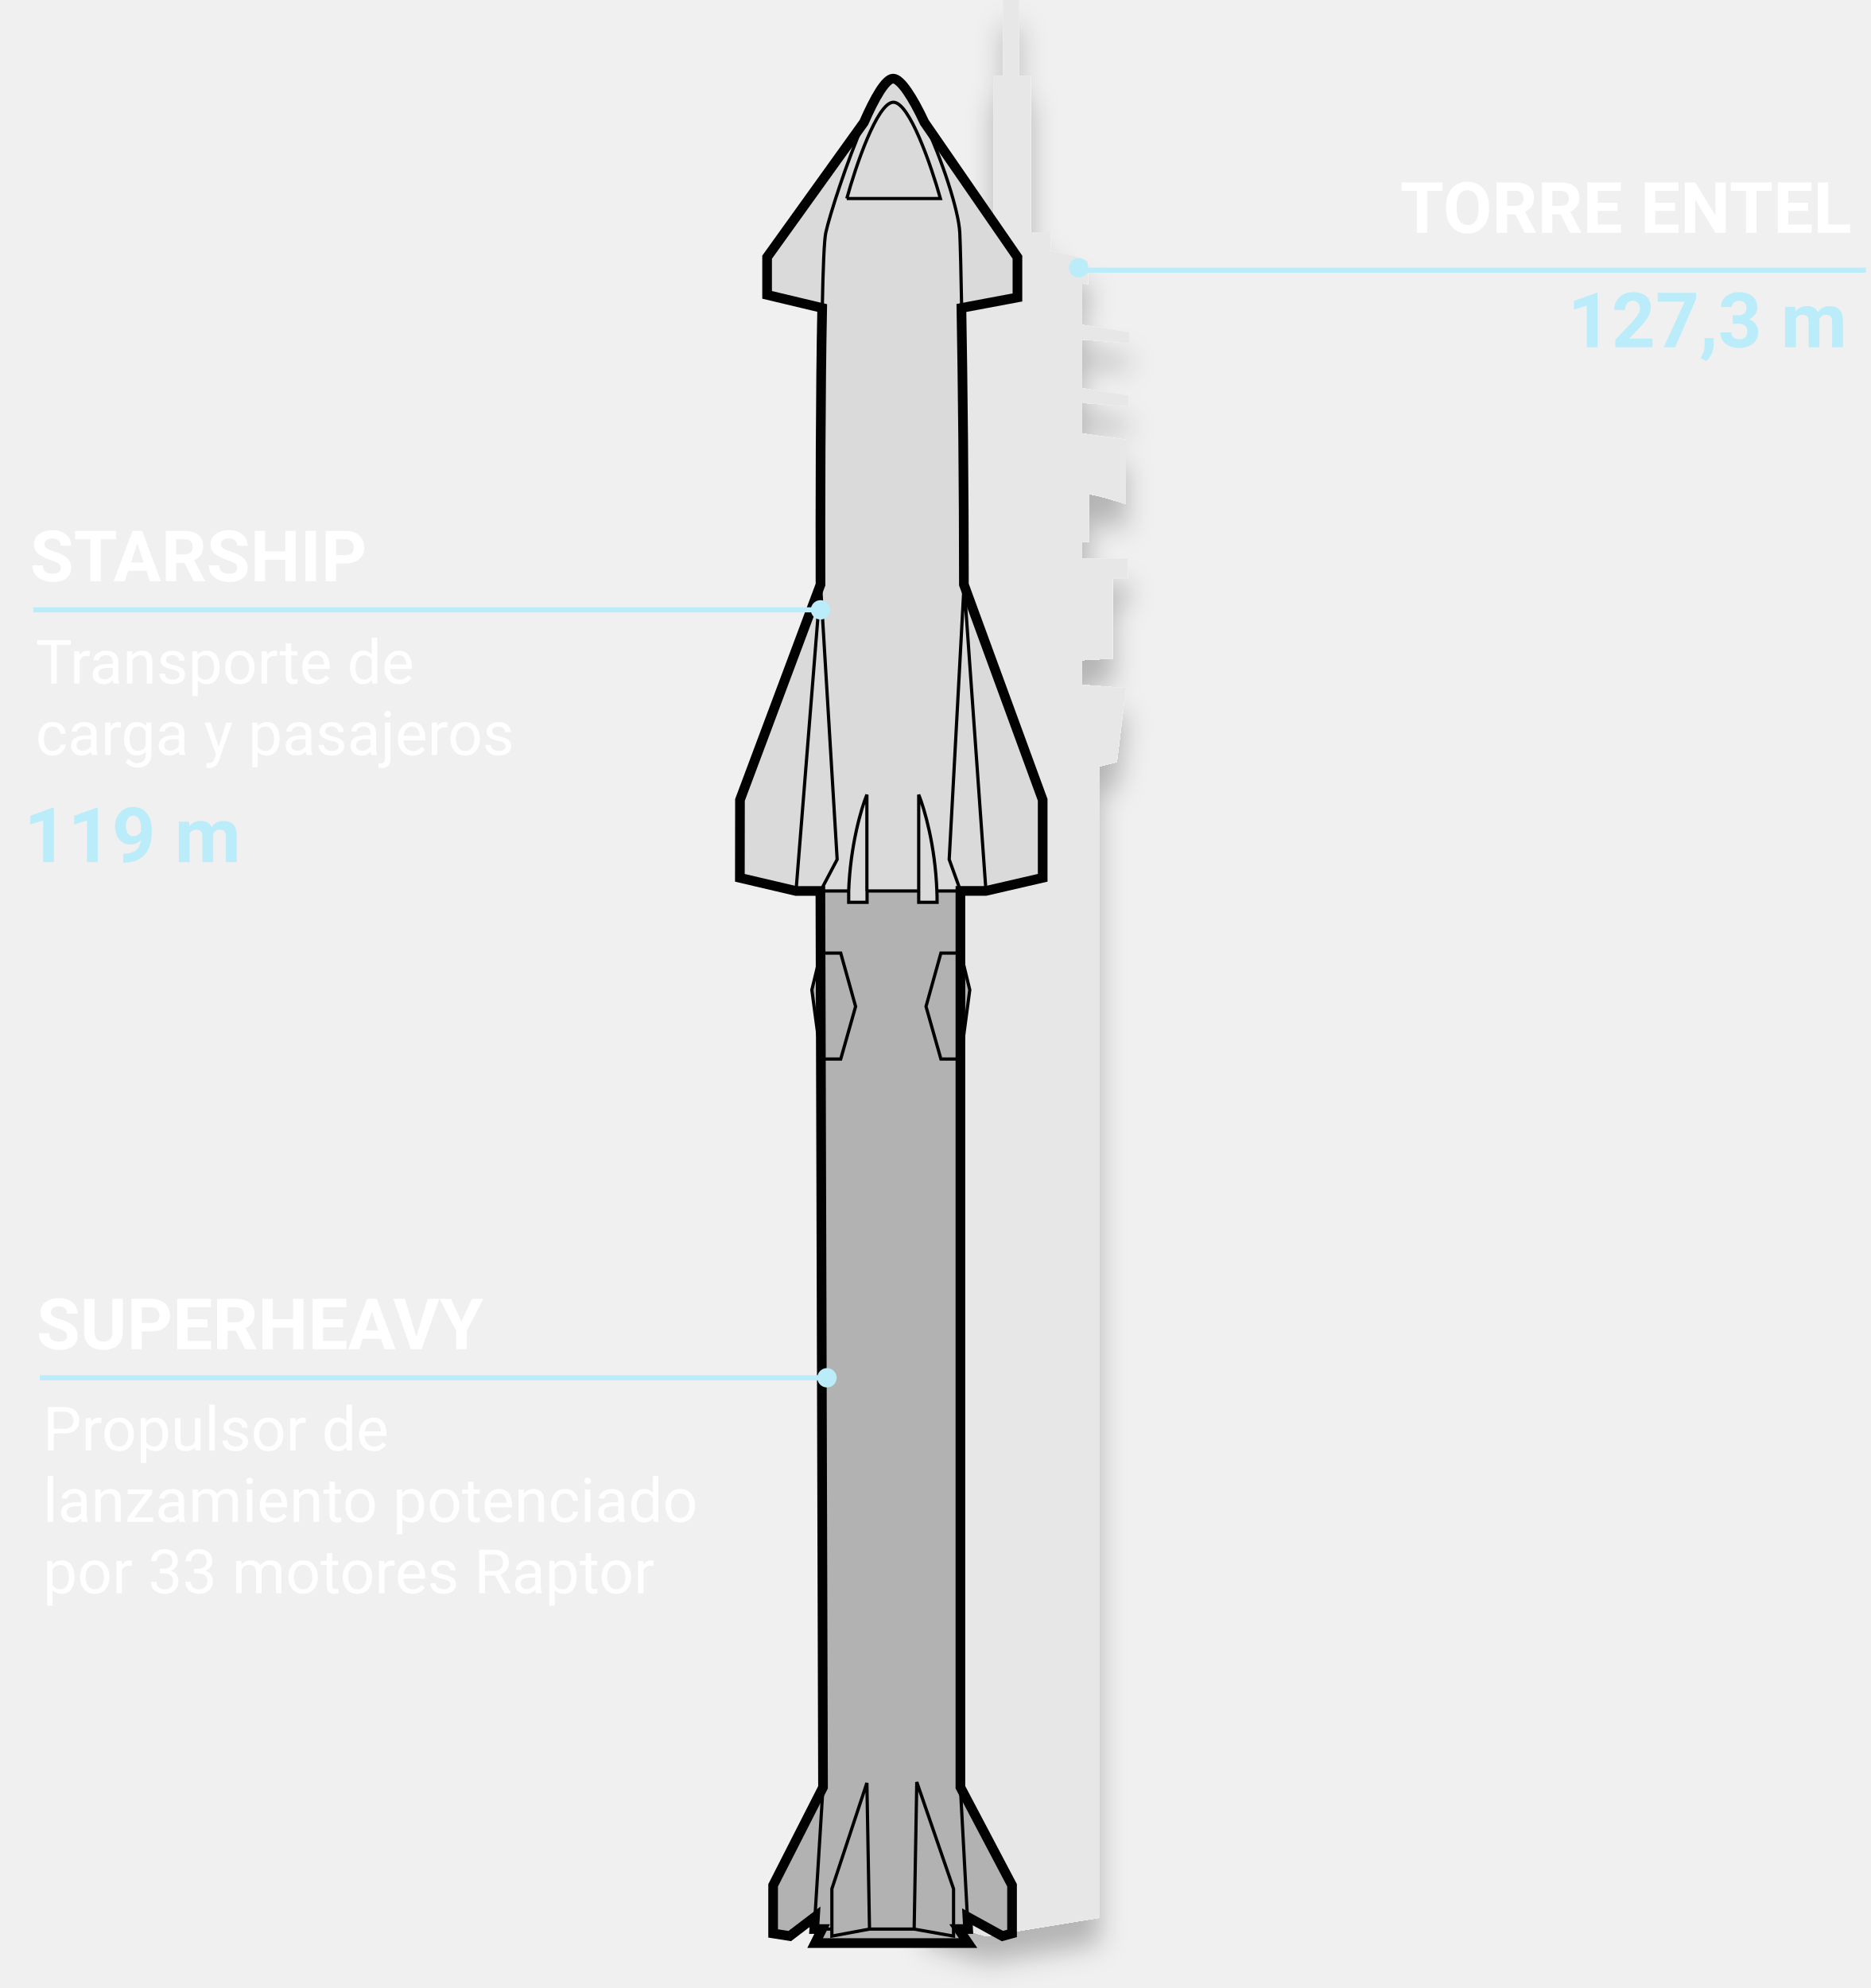
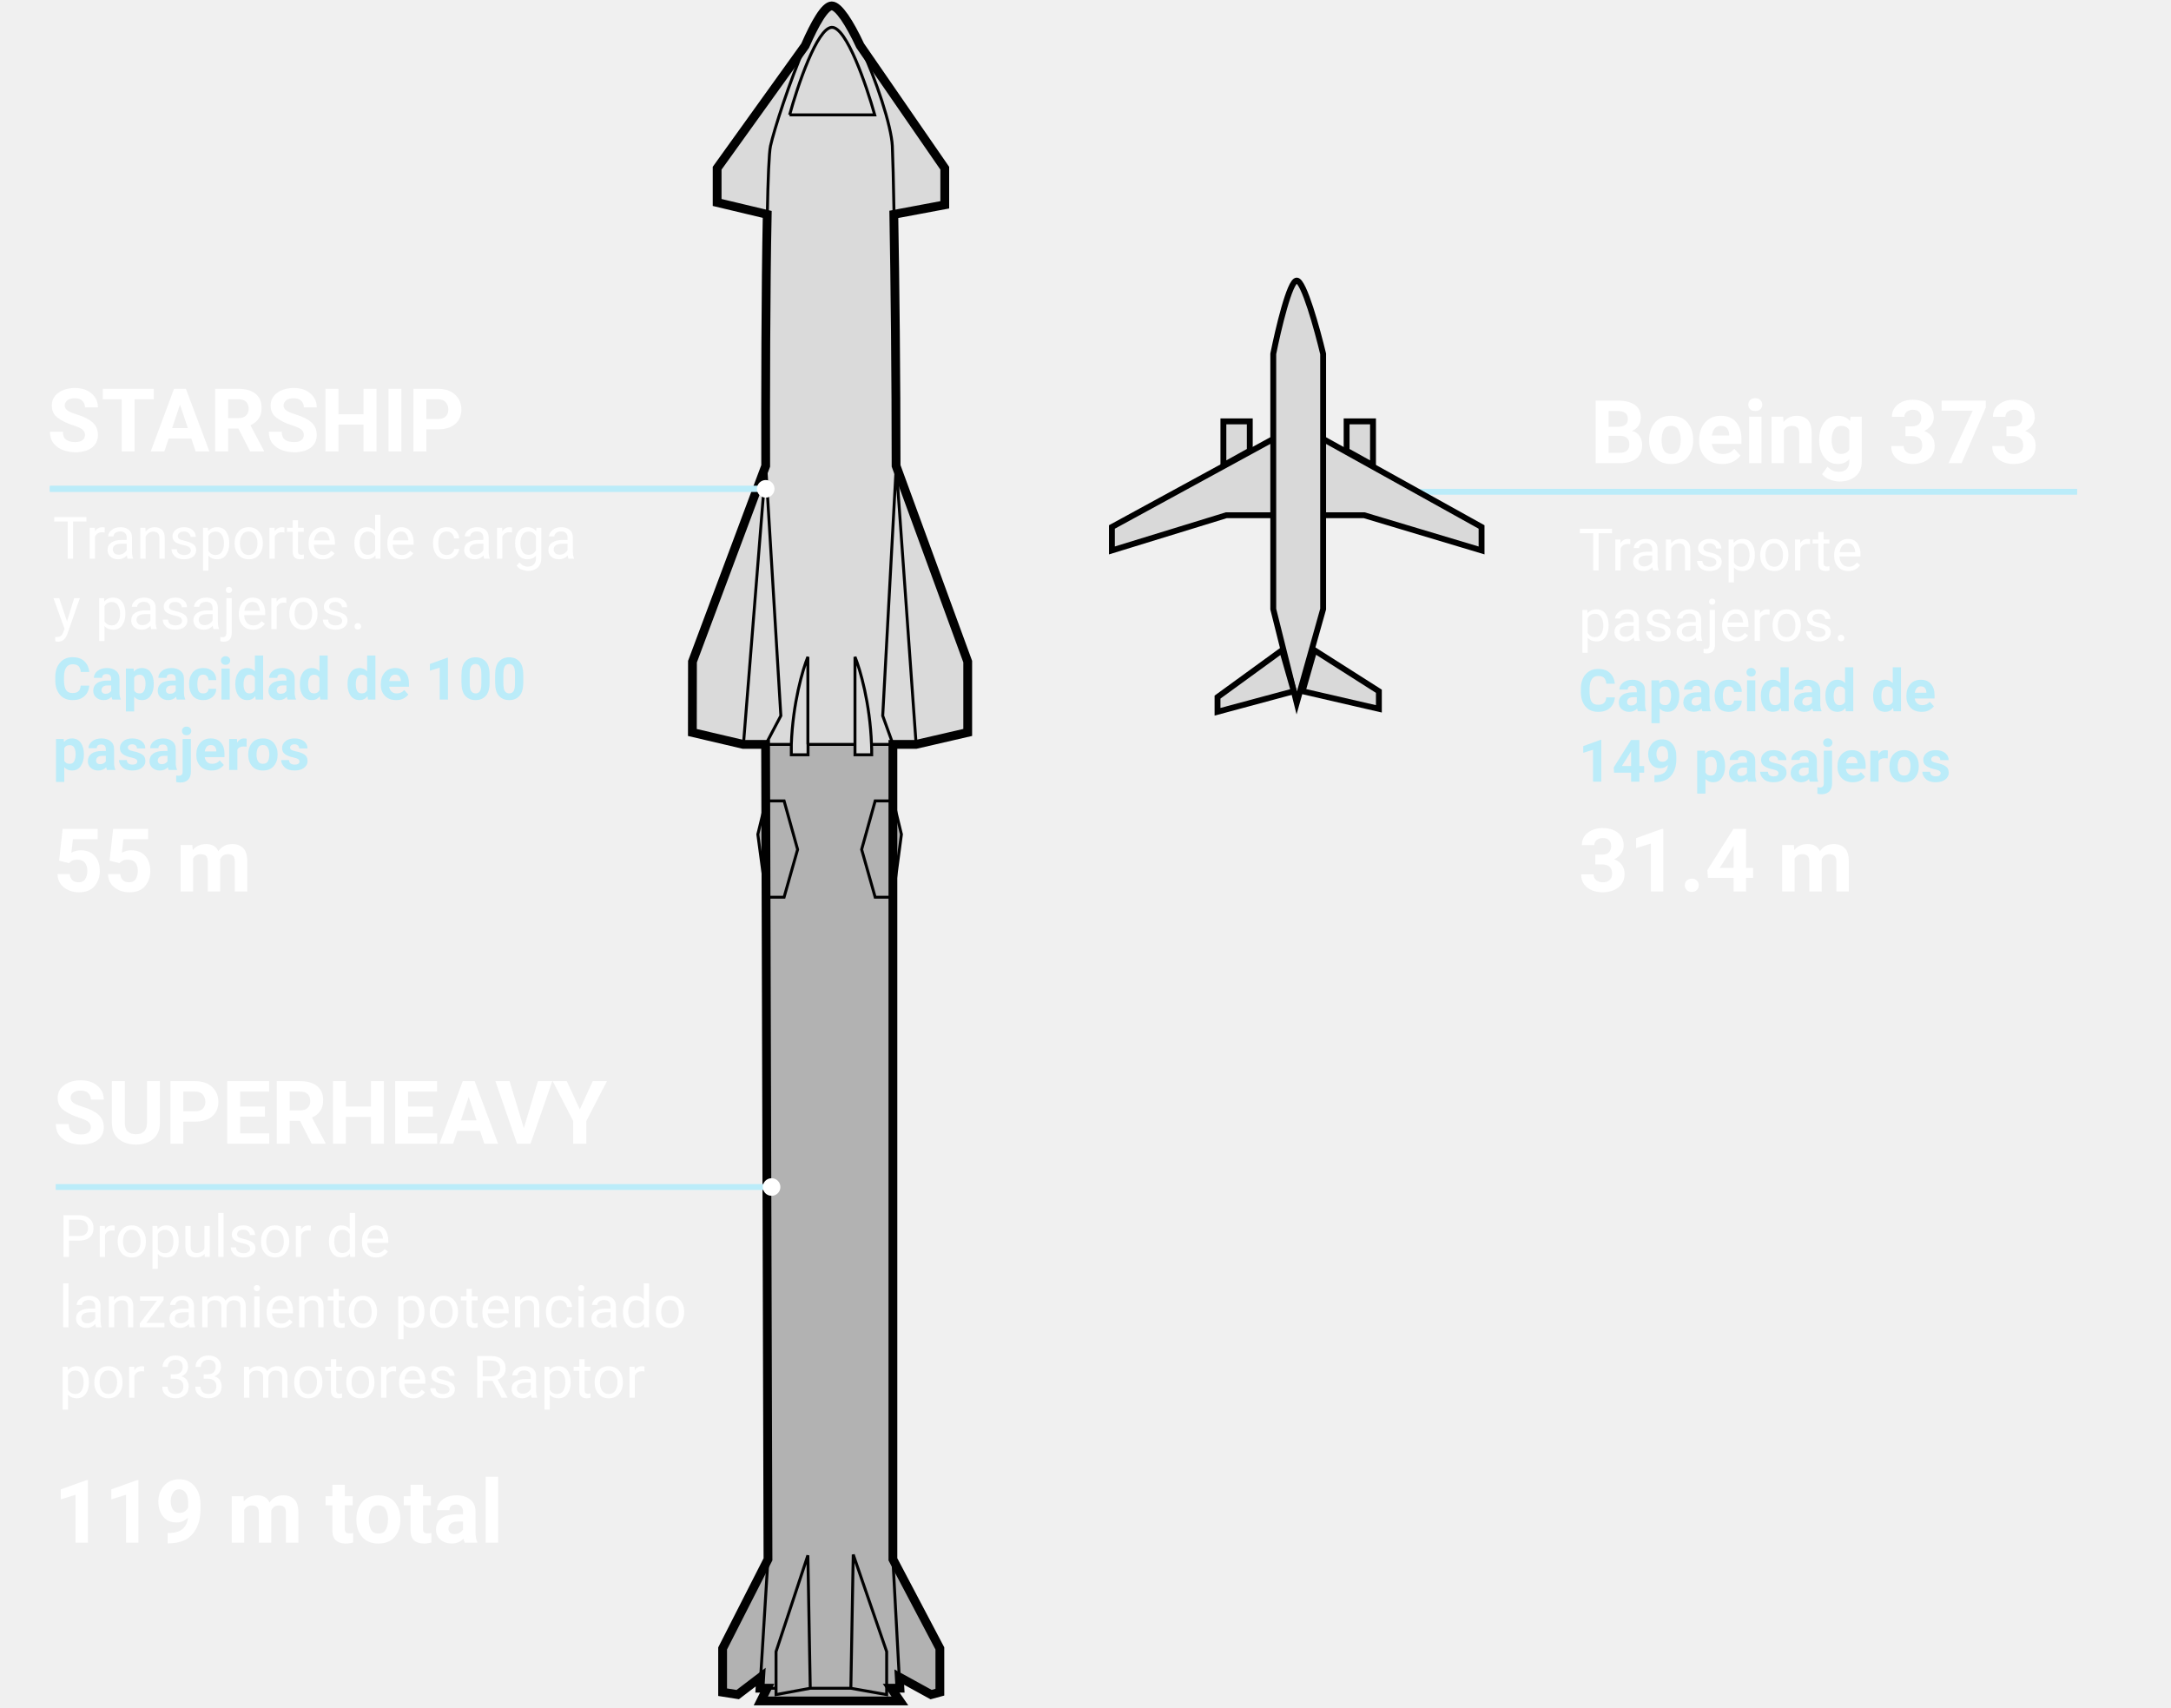
- <svg xmlns="http://www.w3.org/2000/svg" width="367" height="390" viewBox="0 0 367 390" fill="none">
-   <g filter="url(#filter0_d_75_295)">
-     <path d="M193.467 379.85L181.261 376.127V150.316L177.6 149.513L175.546 134.992L185.499 134.044V129.463L178.63 129.202V113.541H175.883V109.578H185.499V106.281H184.125V96.76C184.125 96.76 175.21 97.846 175.546 97.77V86.237L185.499 84.836V79.018L176.062 79.362V77.624L185.499 76.257V66.62L176.192 66.964V65.212L185.499 63.859V55.438L183.782 55.795V51.172C183.782 51.172 188.934 49.634 191.681 49.249V45.561H194.896V14.871H196.787V0H199.924V14.871H202.19V45.561H206.106V49.256C206.106 49.256 211.793 50.231 213.414 51.193V55.788L212.287 55.465V63.735L221.519 65.205V67.307L212.287 66.606V76.161L221.389 77.617V79.719L212.287 79.025V85.049L220.873 86.237V98.883C220.873 98.883 215.035 96.932 213.661 96.98V106.274H212.287V109.571H221.217V113.534H218.25V129.195L212.287 129.511V134.36L220.873 134.985L219.122 149.506L215.722 150.337V376.216L193.467 379.85Z" fill="#D9D9D9" fill-opacity="0.4" />
-   </g>
-   <text fill="#BBECF9" xml:space="preserve" style="white-space: pre" font-family="Roboto" font-size="15" font-weight="bold" letter-spacing="0em">
-     <tspan x="4.716" y="169.127">119 m</tspan>
+ <svg xmlns="http://www.w3.org/2000/svg" width="370" height="291" viewBox="0 0 370 291" fill="none">
+   <path d="M123.176 280.968L130.908 265.777L130.571 151.567L129.144 142.208L130.539 136.646V126.88H134.743V128.508H137.863V126.88H145.73V128.508H148.443C148.308 127.965 148.118 126.88 148.443 126.88H152.241L152.377 136.646C152.599 138.535 153.006 140.401 153.598 142.208L152.241 151.024V265.777L160.244 280.968V288.429L158.752 288.835L153.326 285.851L153.435 287.75H151.943L153.435 289.921H129.665L130.75 287.75H129.529L129.643 285.851L125.731 288.835L123.154 288.429L123.176 280.968Z" fill="#B2B2B2" />
+   <path d="M118.016 112.774L130.495 79.406C130.463 68.164 130.495 48.974 130.756 36.543L122.221 34.509V28.671L137.223 7.782C138.91 3.935 140.592 1 141.753 1C142.914 1 144.797 3.919 146.598 7.782L161.014 28.671V34.91L152.333 36.538C152.534 47.693 152.719 64.393 152.719 79.4L164.926 112.768V124.84L156.11 126.875H148.677V128.502H145.692V126.875H137.825V128.502H134.705V126.875H126.703L118.022 124.84L118.016 112.774Z" fill="#DADADA" />
+   <path d="M130.501 79.406L118.022 112.774V124.846L126.703 126.88M130.501 79.406C130.468 68.164 130.501 48.974 130.761 36.543M130.501 79.406L133.078 121.997L130.501 126.88M130.501 79.406L126.703 126.88M152.746 79.406L164.953 112.774V124.846L156.137 126.88M152.746 79.406C152.746 64.393 152.561 47.693 152.361 36.543M152.746 79.406L150.44 121.997L152.203 126.88M152.746 79.406L156.137 126.88M126.703 126.88H130.501M130.501 126.88H134.841M130.501 126.88V136.511M130.88 265.776L123.149 280.968V288.429L125.726 288.835L129.638 285.851M130.88 265.776L129.638 285.851M130.88 265.776L130.55 152.923M152.176 265.776L160.179 280.968V288.429L158.687 288.835L153.261 285.851M152.176 265.776L153.261 285.851M152.176 265.776V152.923M152.176 126.88H156.11M152.176 126.88H148.481M152.176 126.88L152.22 136.511M137.228 7.782C134.559 13.864 131.895 22.22 131.315 24.873C131.065 26.012 130.886 30.472 130.772 36.538M137.239 7.782C138.927 3.935 140.609 1 141.77 1C142.931 1 144.814 3.919 146.615 7.782M137.239 7.782L122.237 28.671V34.503L130.772 36.538M146.615 7.782C149.328 13.566 151.916 21.46 152.078 24.873C152.165 26.772 152.274 30.966 152.371 36.538M146.615 7.782L161.031 28.671V34.91L152.35 36.538M129.665 285.851L129.551 287.75H130.772M153.315 285.851L153.424 287.75H151.932M130.772 287.75L129.687 289.921H153.446L151.954 287.75M130.794 287.75H132.286M151.954 287.75H151.14M134.863 126.88C135.118 119.854 136.805 114.087 137.684 111.96V126.88M134.863 126.88C134.863 127.461 134.863 128.047 134.863 128.644H137.711V126.88M137.711 126.88H145.714M145.714 126.88V128.644H148.563C148.563 128.047 148.563 127.461 148.53 126.88M145.714 126.88V111.96C146.588 114.087 148.275 119.854 148.53 126.88M130.539 136.511H133.631L135.937 144.785L133.631 152.923H130.588M130.539 136.511L129.155 142.208L130.588 152.923M152.241 136.511H149.154L146.848 144.785L149.154 152.923H152.198M152.241 136.511L153.63 142.208L152.198 152.923M138.091 287.75L137.684 265.098L132.259 281.511V287.75M138.091 287.75L132.259 288.835V287.75M138.091 287.75H145.009M145.009 287.75L151.113 288.835V287.75M145.009 287.75L145.416 264.963L151.113 281.511V287.75M134.564 19.583H149.078C147.673 14.564 144.249 4.554 141.753 4.662C139.258 4.771 135.926 14.656 134.57 19.583H134.564Z" stroke="#010101" stroke-width="0.5" />
+   <path d="M118.016 112.774L130.495 79.406C130.463 68.164 130.495 48.974 130.756 36.543L122.221 34.509V28.671L137.223 7.782C138.91 3.935 140.592 1 141.753 1C142.915 1 144.797 3.919 146.599 7.782L161.014 28.671V34.91L152.333 36.538C152.534 47.693 152.719 64.393 152.719 79.4L164.926 112.768V124.84L156.11 126.875H152.176V265.771L160.179 280.963V288.423L158.687 288.83L153.261 285.846L153.37 287.745H151.878L153.37 289.915H129.665L130.75 287.745H129.529L129.643 285.846L125.732 288.83L123.154 288.423V280.968L130.886 265.776L130.479 126.88H126.681L118 124.846L118.016 112.774Z" stroke="#010101" stroke-width="1.5" />
+   <text fill="white" xml:space="preserve" style="white-space: pre" font-family="Roboto" font-size="10" letter-spacing="0em">
+     <tspan x="10" y="214.236">Propulsor de </tspan>
+     <tspan x="10" y="226.236">lanzamiento potenciado </tspan>
+     <tspan x="10" y="238.236">por 33 motores Raptor</tspan>
  </text>
-   <text fill="#BBECF9" xml:space="preserve" style="white-space: pre" font-family="Roboto" font-size="15" font-weight="bold" letter-spacing="0em">
-     <tspan x="307.563" y="68.127">127,3 m</tspan>
+   <text fill="white" xml:space="preserve" style="white-space: pre" font-family="Roboto" font-size="15" font-weight="bold" letter-spacing="0em">
+     <tspan x="9" y="194.945">SUPERHEAVY</tspan>
  </text>
-   <text fill="white" xml:space="preserve" style="white-space: pre" font-family="Roboto" font-size="13.926" font-weight="bold" letter-spacing="0em">
-     <tspan x="274.693" y="45.675">TORRE ENTEL</tspan>
+   <path d="M131.5 202.318H9.5" stroke="#BBECF9" />
+   <circle cx="131.5" cy="202.318" r="1.5" fill="white" />
+   <text fill="white" xml:space="preserve" style="white-space: pre" font-family="Roboto" font-size="10" letter-spacing="0em">
+     <tspan x="9" y="95.236">Transporte de carga </tspan>
+     <tspan x="9" y="107.236">y pasajeros. 
+ </tspan>
  </text>
-   <path d="M211.618 53H366.068" stroke="#BBECF9" />
-   <circle r="1.899" transform="matrix(-1 0 0 1 211.618 52.5384)" fill="#BBECF9" />
-   <path d="M151.706 369.858L161.494 350.625L161.068 206.038L159.262 194.189L161.027 187.149V174.785H166.35V176.845H170.3V174.785H180.26V176.845H183.694C183.522 176.159 183.282 174.785 183.694 174.785H188.502L188.674 187.149C188.955 189.539 189.471 191.902 190.219 194.189L188.502 205.351V350.625L198.634 369.858V379.302L196.745 379.818L189.876 376.04L190.013 378.444H188.124L190.013 381.191H159.921L161.295 378.444H159.749L159.894 376.04L154.941 379.818L151.679 379.302L151.706 369.858Z" fill="#B2B2B2" />
-   <path d="M145.174 156.926L160.972 114.683C160.931 100.451 160.972 76.156 161.302 60.42L150.497 57.844V50.453L169.489 24.008C171.625 19.138 173.755 15.422 175.225 15.422C176.695 15.422 179.078 19.118 181.358 24.008L199.609 50.453V58.352L188.619 60.413C188.873 74.535 189.106 95.677 189.106 114.676L204.561 156.919V172.202L193.399 174.778H183.989V176.839H180.211V174.778H170.252V176.839H166.302V174.778H156.171L145.181 172.202L145.174 156.926Z" fill="#DADADA" />
-   <path d="M160.979 114.683L145.181 156.926V172.209L156.171 174.785M160.979 114.683C160.938 100.451 160.979 76.156 161.309 60.42M160.979 114.683L164.242 168.603L160.979 174.785M160.979 114.683L156.171 174.785M189.141 114.683L204.596 156.926V172.209L193.434 174.785M189.141 114.683C189.141 95.677 188.907 74.535 188.653 60.42M189.141 114.683L186.222 168.603L188.454 174.785M189.141 114.683L193.434 174.785M156.171 174.785H160.979M160.979 174.785H166.474M160.979 174.785V186.977M161.46 350.625L151.672 369.858V379.302L154.934 379.818L159.887 376.04M161.46 350.625L159.887 376.04M161.46 350.625L161.041 207.755M188.42 350.625L198.551 369.858V379.302L196.662 379.818L189.793 376.04M188.42 350.625L189.793 376.04M188.42 350.625V207.755M188.42 174.785H193.399M188.42 174.785H183.742M188.42 174.785L188.475 186.977M169.496 24.008C166.117 31.708 162.744 42.286 162.009 45.645C161.693 47.087 161.467 52.733 161.322 60.413M169.51 24.008C171.646 19.138 173.775 15.422 175.245 15.422C176.715 15.422 179.099 19.118 181.379 24.008M169.51 24.008L150.518 50.453V57.837L161.322 60.413M181.379 24.008C184.813 31.33 188.09 41.325 188.296 45.645C188.406 48.049 188.543 53.359 188.667 60.413M181.379 24.008L199.629 50.453V58.352L188.639 60.413M159.921 376.04L159.777 378.444H161.322M189.862 376.04L189.999 378.444H188.11M161.322 378.444L159.949 381.191H190.027L188.138 378.444M161.35 378.444H163.239M188.138 378.444H187.108M166.501 174.785C166.824 165.89 168.96 158.588 170.073 155.896V174.785M166.501 174.785C166.501 175.52 166.501 176.262 166.501 177.017H170.107V174.785M170.107 174.785H180.239M180.239 174.785V177.017H183.845C183.845 176.262 183.845 175.52 183.804 174.785M180.239 174.785V155.896C181.345 158.588 183.481 165.89 183.804 174.785M161.027 186.977H164.942L167.861 197.452L164.942 207.755H161.089M161.027 186.977L159.275 194.189L161.089 207.755M188.502 186.977H184.594L181.674 197.452L184.594 207.755H188.447M188.502 186.977L190.26 194.189L188.447 207.755M170.588 378.444L170.073 349.767L163.204 370.545V378.444M170.588 378.444L163.204 379.818V378.444M170.588 378.444H179.346M179.346 378.444L187.073 379.818V378.444M179.346 378.444L179.861 349.595L187.073 370.545V378.444M166.124 38.948H184.498C182.718 32.594 178.384 19.921 175.225 20.059C172.065 20.196 167.848 32.711 166.13 38.948H166.124Z" stroke="#010101" stroke-width="0.633" />
-   <path d="M145.174 156.926L160.972 114.683C160.931 100.451 160.972 76.156 161.302 60.42L150.497 57.844V50.453L169.489 24.008C171.626 19.138 173.755 15.422 175.225 15.422C176.695 15.422 179.078 19.118 181.359 24.008L199.609 50.453V58.352L188.619 60.413C188.873 74.535 189.107 95.677 189.107 114.676L204.561 156.919V172.202L193.4 174.778H188.42V350.618L198.551 369.851V379.296L196.662 379.811L189.793 376.033L189.931 378.437H188.042L189.931 381.184H159.921L161.295 378.437H159.749L159.894 376.033L154.941 379.811L151.679 379.296V369.858L161.467 350.625L160.951 174.785H156.143L145.153 172.209L145.174 156.926Z" stroke="#010101" stroke-width="1.899" />
-   <text fill="white" xml:space="preserve" style="white-space: pre" font-family="Roboto" font-size="12" letter-spacing="0em">
-     <tspan x="8.427" y="284.554">Propulsor de </tspan>
-     <tspan x="8.427" y="298.554">lanzamiento potenciado </tspan>
-     <tspan x="8.427" y="312.554">por 33 motores Raptor</tspan>
+   <text fill="#BBECF9" xml:space="preserve" style="white-space: pre" font-family="Roboto" font-size="10" font-weight="600" letter-spacing="0em">
+     <tspan x="9" y="119.236">Capacidad de 100
+ </tspan>
+     <tspan x="9" y="131.236">pasajeros</tspan>
  </text>
-   <text fill="white" xml:space="preserve" style="white-space: pre" font-family="Roboto" font-size="13.926" font-weight="bold" letter-spacing="0em">
-     <tspan x="7.161" y="264.691">SUPERHEAVY</tspan>
+   <text fill="white" xml:space="preserve" style="white-space: pre" font-family="Roboto" font-size="10" letter-spacing="0em">
+     <tspan x="269" y="97.236">Transporte </tspan>
+     <tspan x="269" y="109.236">pasajeros.
+ </tspan>
  </text>
-   <path d="M162.244 270.288H7.794" stroke="#BBECF9" />
-   <circle cx="162.244" cy="270.288" r="1.899" fill="#BBECF9" />
-   <text fill="white" xml:space="preserve" style="white-space: pre" font-family="Roboto" font-size="12" letter-spacing="0em">
-     <tspan x="7" y="134.102">Transporte de </tspan>
-     <tspan x="7" y="148.102">carga y pasajeros</tspan>
+   <text fill="#BBECF9" xml:space="preserve" style="white-space: pre" font-family="Roboto" font-size="10" font-weight="600" letter-spacing="0em">
+     <tspan x="269" y="121.236">Capacidad de </tspan>
+     <tspan x="269" y="133.236">149 pasajeros</tspan>
  </text>
-   <text fill="white" xml:space="preserve" style="white-space: pre" font-family="Roboto" font-size="13.926" font-weight="bold" letter-spacing="0em">
-     <tspan x="5.895" y="114.039">STARSHIP</tspan>
+   <text fill="white" xml:space="preserve" style="white-space: pre" font-family="Roboto" font-size="15" font-weight="bold" letter-spacing="0em">
+     <tspan x="8" y="76.945">STARSHIP</tspan>
  </text>
-   <path d="M160.978 119.635H6.528" stroke="#BBECF9" />
-   <circle cx="160.978" cy="119.636" r="1.899" fill="#BBECF9" />
-   <defs>
-     <filter id="filter0_d_75_295" x="170.473" y="0" width="56.11" height="389.978" filterUnits="userSpaceOnUse" color-interpolation-filters="sRGB">
-       <feFlood flood-opacity="0" result="BackgroundImageFix" />
-       <feColorMatrix in="SourceAlpha" type="matrix" values="0 0 0 0 0 0 0 0 0 0 0 0 0 0 0 0 0 0 127 0" result="hardAlpha" />
-       <feOffset dy="5.064" />
-       <feGaussianBlur stdDeviation="2.532" />
-       <feComposite in2="hardAlpha" operator="out" />
-       <feColorMatrix type="matrix" values="0 0 0 0 0 0 0 0 0 0 0 0 0 0 0 0 0 0 0.25 0" />
-       <feBlend mode="normal" in2="BackgroundImageFix" result="effect1_dropShadow_75_295" />
-       <feBlend mode="normal" in="SourceGraphic" in2="effect1_dropShadow_75_295" result="shape" />
-     </filter>
-   </defs>
+   <path d="M130.5 83.318H8.5" stroke="#BBECF9" />
+   <path d="M130.5 83.318H8.5" stroke="#BBECF9" />
+   <path d="M354 83.818H232" stroke="#BBECF9" />
+   <circle cx="130.5" cy="83.318" r="1.5" fill="white" />
+   <path d="M217 60.318C217.833 56.151 219.8 47.818 221 47.818C222.2 47.818 224.5 56.151 225.5 60.318V74.818L252.5 89.818V93.818L232.5 87.818H225.5V103.818L221 119.818L217 103.818V87.818H209L189.5 93.818V89.818L217 74.818V60.318Z" fill="#D9D9D9" />
+   <path d="M217 74.818C217 69.433 217 64.271 217 60.318C217.833 56.151 219.8 47.818 221 47.818C222.2 47.818 224.5 56.151 225.5 60.318V74.818M217 74.818L189.5 89.818V93.818L209 87.818H217M217 74.818C217 79.18 217 83.689 217 87.818M217 87.818C217 95.997 217 102.69 217 103.818L221 119.818L225.5 103.818V87.818M225.5 74.818L252.5 89.818V93.818L232.5 87.818H225.5M225.5 74.818V87.818" stroke="black" />
+   <path d="M207.5 118.818V121.318L220.5 117.818L218.5 110.818L207.5 118.818Z" fill="#D9D9D9" stroke="black" />
+   <path d="M224 110.818L222 117.818L235 120.818V117.818L224 110.818Z" fill="#D9D9D9" />
+   <path d="M208.5 71.818V79.318L213 76.818V74.318V71.818H208.5Z" fill="#D9D9D9" />
+   <path d="M224 110.818L222 117.818L235 120.818V117.818L224 110.818Z" stroke="black" />
+   <path d="M208.5 71.818V79.318L213 76.818V74.318V71.818H208.5Z" stroke="black" />
+   <path d="M229.5 71.818V76.818L234 79.318V71.818H229.5Z" fill="#D9D9D9" stroke="black" />
+   <text fill="white" xml:space="preserve" style="white-space: pre" font-family="Roboto" font-size="15" font-weight="bold" letter-spacing="0em">
+     <tspan x="9.022" y="151.945">55 m</tspan>
+   </text>
+   <text fill="white" xml:space="preserve" style="white-space: pre" font-family="Roboto" font-size="15" font-weight="bold" letter-spacing="0em">
+     <tspan x="9.128" y="262.945">119 m total</tspan>
+   </text>
+   <text fill="white" xml:space="preserve" style="white-space: pre" font-family="Roboto" font-size="15" font-weight="bold" letter-spacing="0em">
+     <tspan x="271" y="78.945">Boeing 373</tspan>
+   </text>
+   <text fill="white" xml:space="preserve" style="white-space: pre" font-family="Roboto" font-size="15" font-weight="bold" letter-spacing="0em">
+     <tspan x="269" y="151.945">31.4 m</tspan>
+   </text>
</svg>
